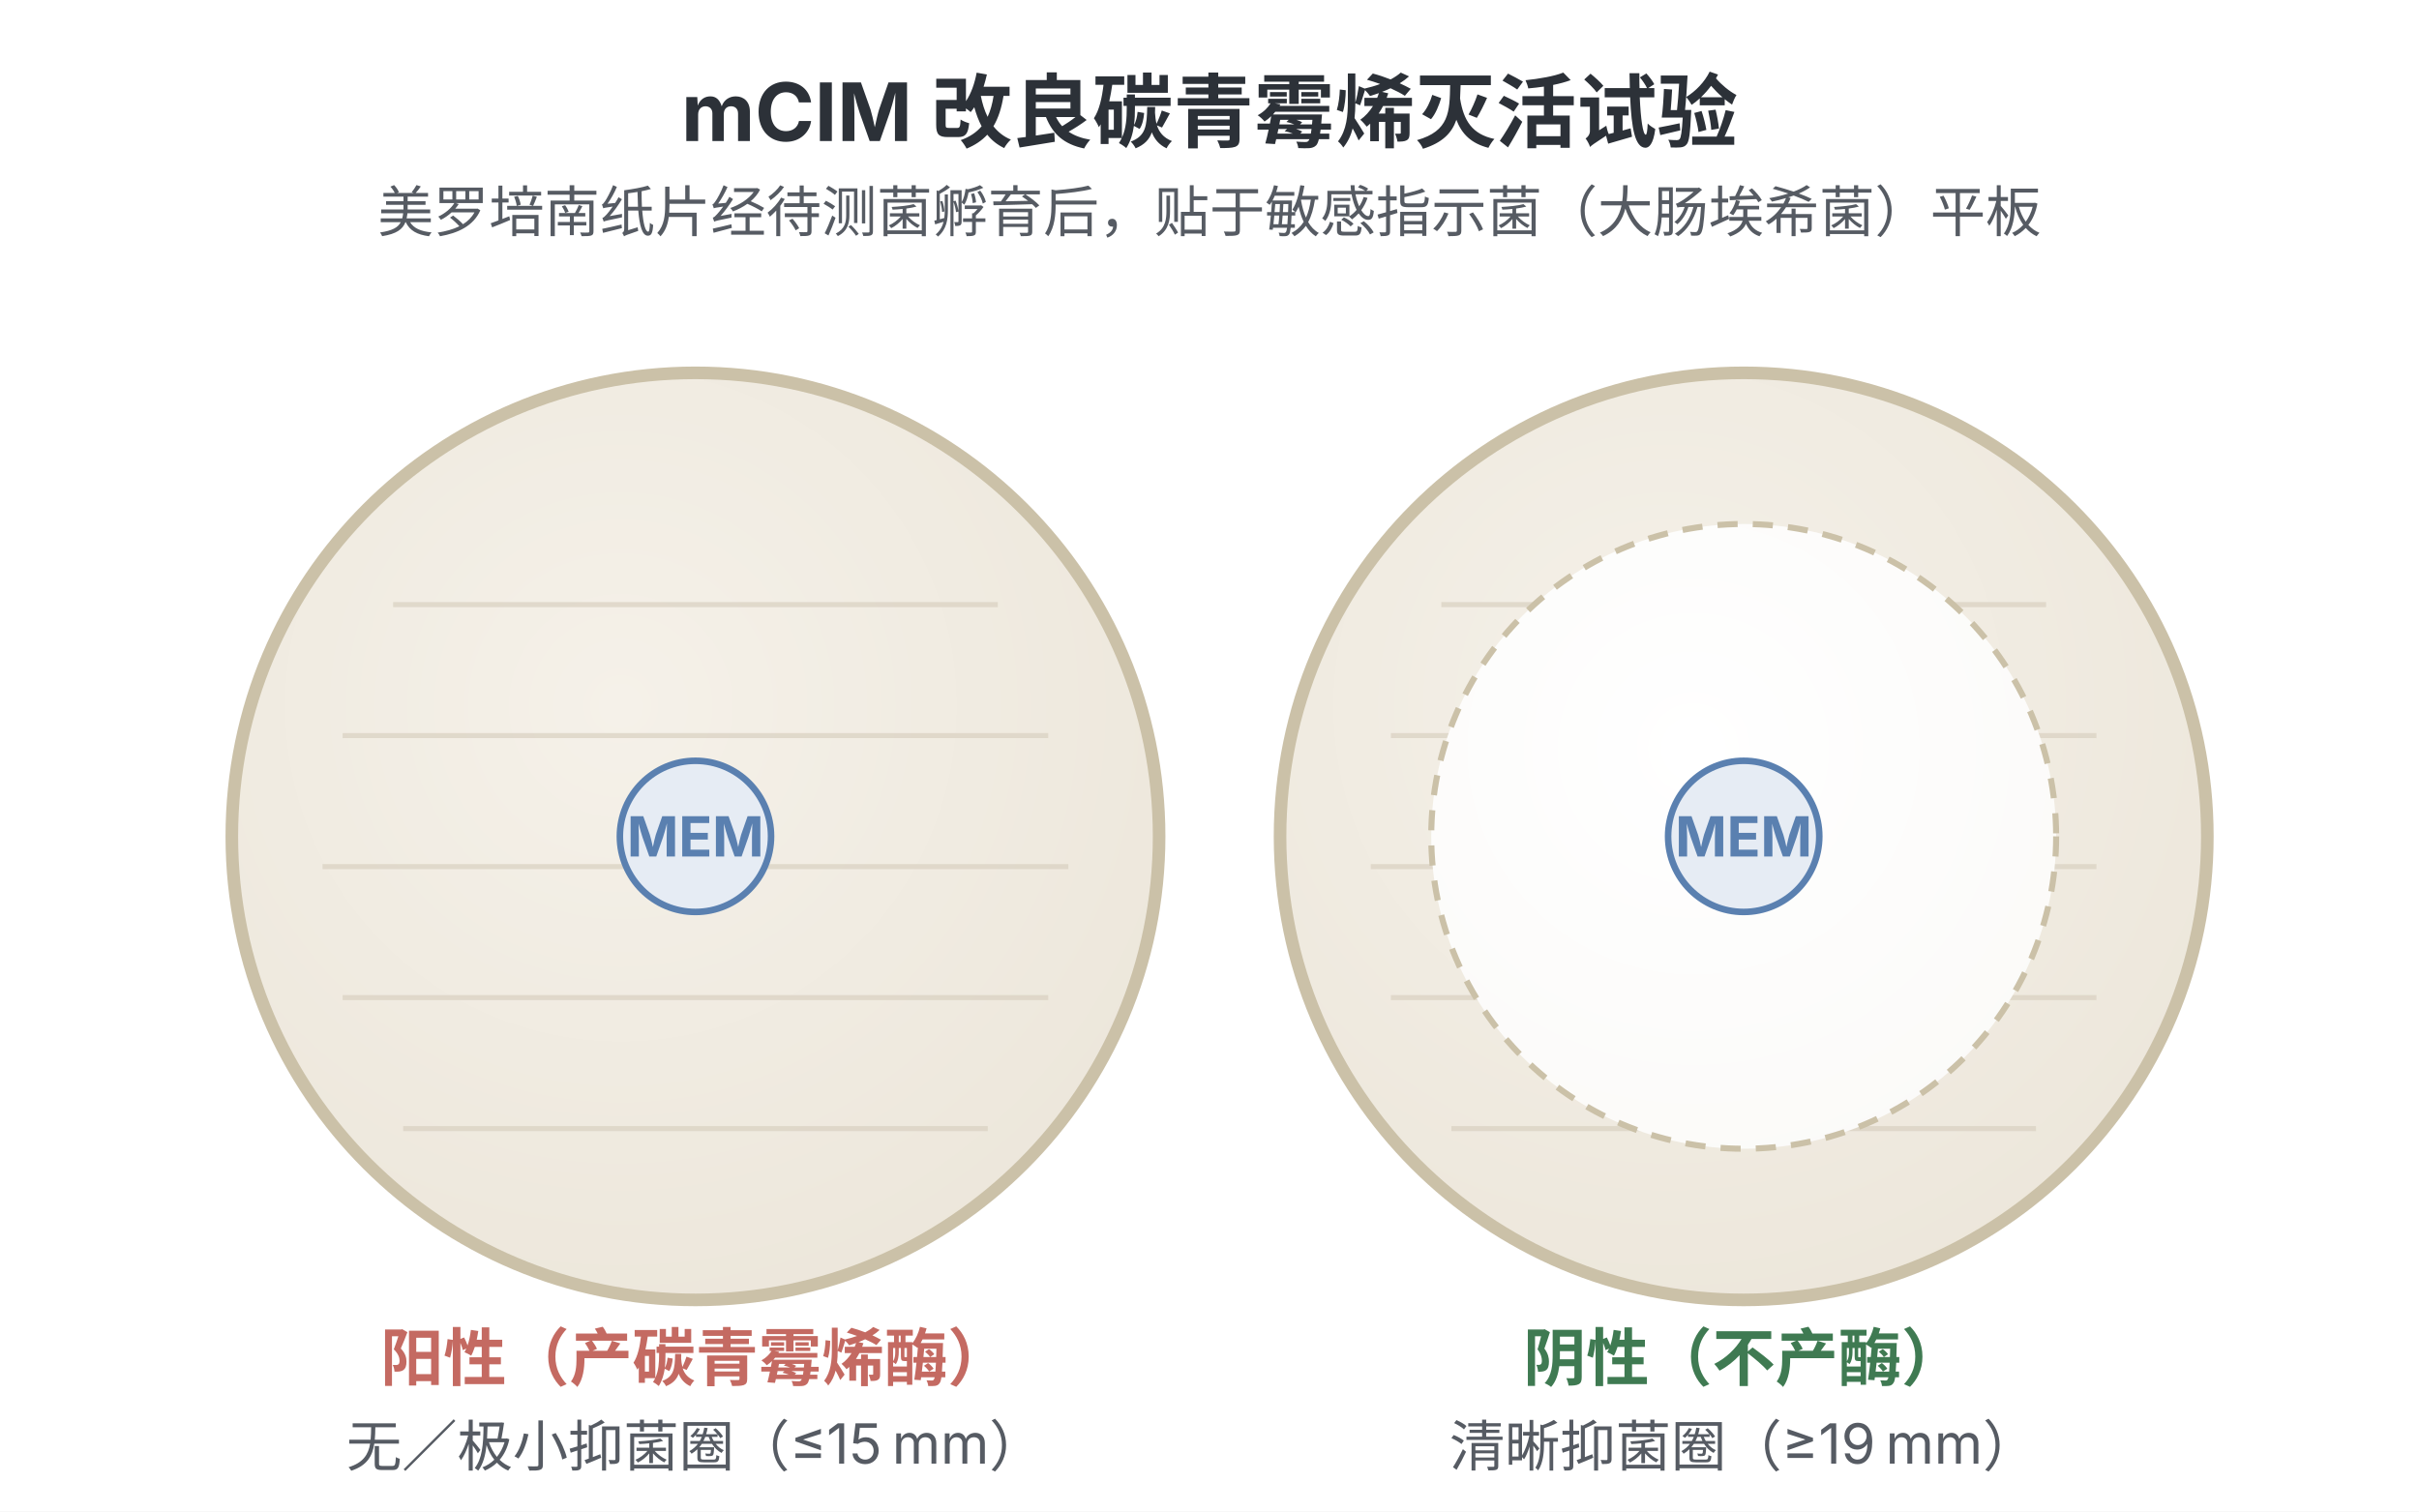
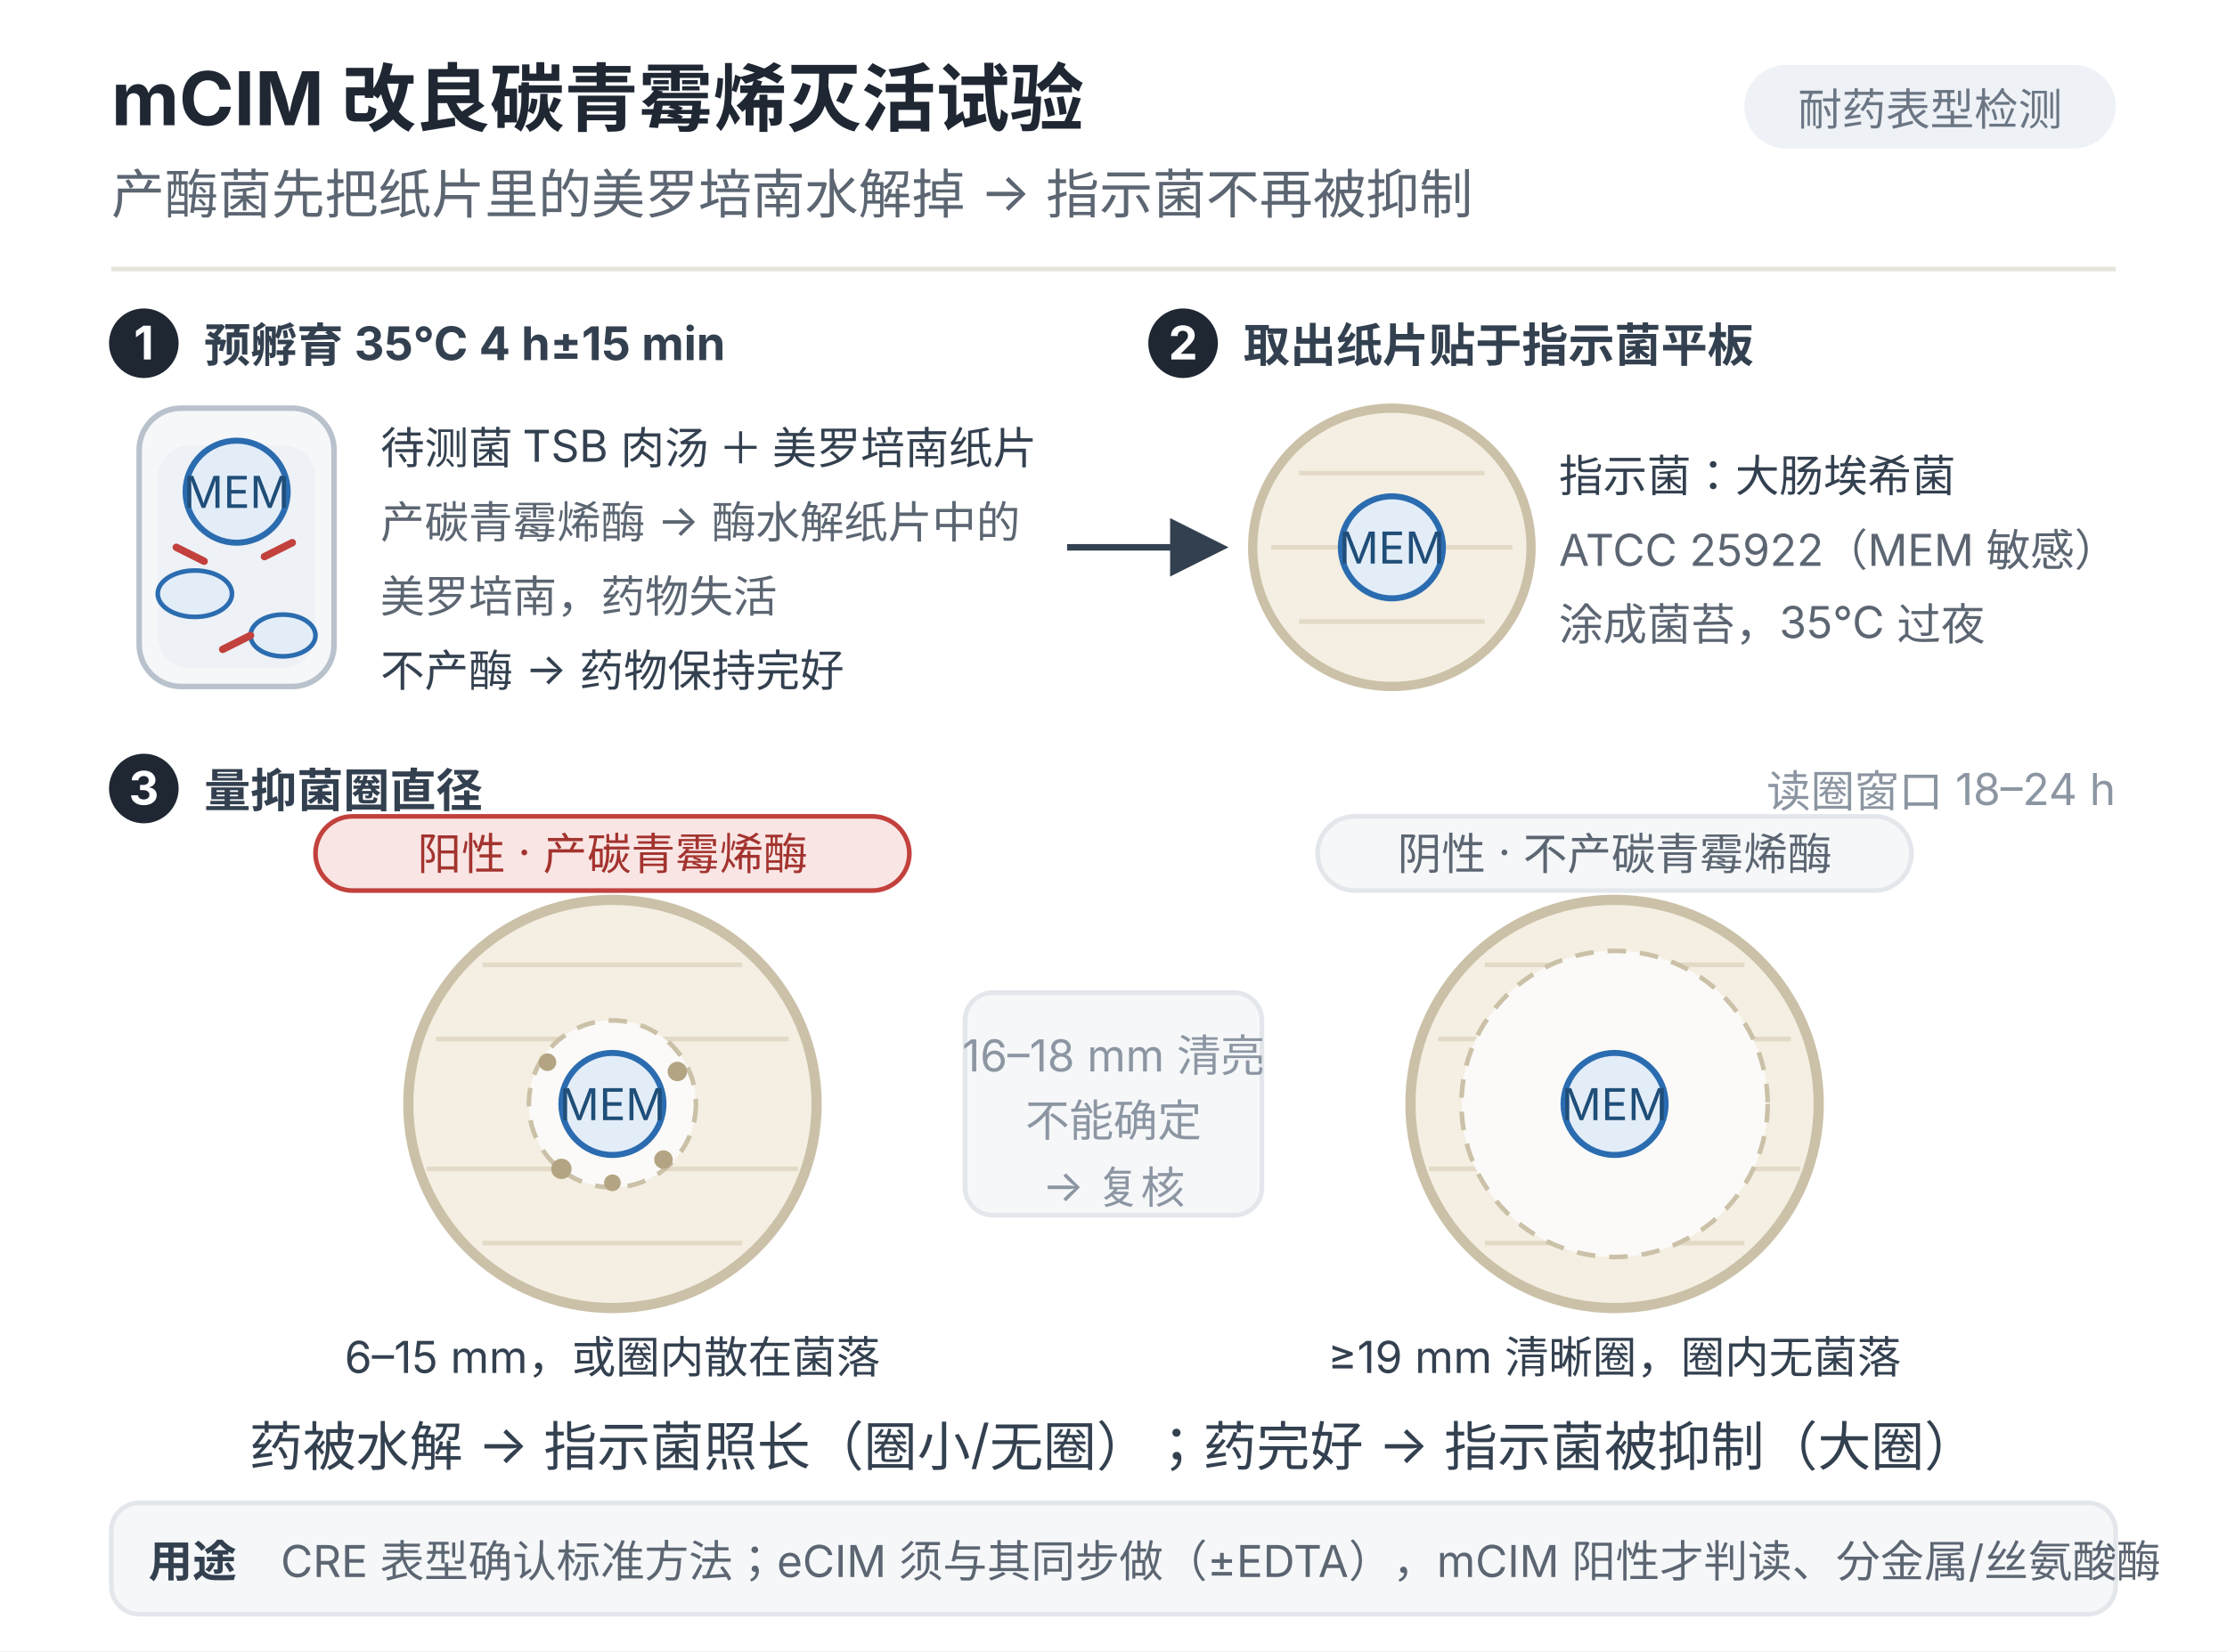
- <svg xmlns="http://www.w3.org/2000/svg" role="img" viewBox="0 0 480 300" font-family="-apple-system,'PingFang SC','Microsoft YaHei',sans-serif">
+ <svg xmlns="http://www.w3.org/2000/svg" role="img" viewBox="0 0 480 356" font-family="-apple-system,'PingFang SC','Microsoft YaHei',sans-serif">
  <defs>
-     <radialGradient id="plateLawn" cx="42%" cy="36%" r="72%">
-       <stop offset="0%" stop-color="#f5f1e9" />
-       <stop offset="100%" stop-color="#ece6da" />
-     </radialGradient>
-     <radialGradient id="plateClear" cx="42%" cy="36%" r="72%">
-       <stop offset="0%" stop-color="#ffffff" />
-       <stop offset="100%" stop-color="#fbfaf8" />
-     </radialGradient>
+     <marker id="arr" markerWidth="9" markerHeight="9" refX="7" refY="4.5" orient="auto">
+       <path d="M0,0 L9,4.5 L0,9 z" fill="#33404f" />
+     </marker>
  </defs>
-   <rect width="480" height="300" fill="#ffffff" />
-   <text x="240" y="28" text-anchor="middle" font-size="16" font-weight="700" fill="#2c3138">mCIM 改良碳青霉烯灭活试验</text>
-   <text x="240" y="46" text-anchor="middle" font-size="11" fill="#565b63">美罗培南纸片经待测菌孵育后，贴于敏感指示菌（大肠埃希菌）平板</text>
-   <circle cx="138" cy="166" r="92" fill="url(#plateLawn)" stroke="#cbc1a8" stroke-width="2.5" />
-   <g stroke="#d8d0c0" stroke-width="1" opacity="0.7">
-     <line x1="78" y1="120" x2="198" y2="120" />
-     <line x1="68" y1="146" x2="208" y2="146" />
-     <line x1="64" y1="172" x2="212" y2="172" />
-     <line x1="68" y1="198" x2="208" y2="198" />
-     <line x1="80" y1="224" x2="196" y2="224" />
+   <rect width="480" height="356" fill="#ffffff" />
+   <text x="24" y="27" font-size="16" font-weight="700" fill="#1f2733">mCIM 改良碳青霉烯灭活试验</text>
+   <rect x="376" y="14" width="80" height="18" rx="9" fill="#eef1f5" />
+   <text x="416" y="27" text-anchor="middle" font-size="9.5" fill="#6b7684">耐药表型检测</text>
+   <text x="24" y="46" font-size="11.5" fill="#5c6672">产酶菌先把纸片里的美罗培南水解掉 → 指示菌不再被抑制</text>
+   <line x1="24" y1="58" x2="456" y2="58" stroke="#e7e4dd" />
+   <circle cx="31" cy="74" r="7.5" fill="#1f2733" />
+   <text x="31" y="77.5" text-anchor="middle" font-size="10" font-weight="700" fill="#ffffff">1</text>
+   <text x="44" y="78" font-size="10" font-weight="700" fill="#33404f">预孵育 35℃ 4 h±15 min</text>
+   <rect x="30" y="88" width="42" height="60" rx="9" fill="#f5f7f9" stroke="#b9c2cc" stroke-width="1.2" />
+   <rect x="34" y="96" width="34" height="48" rx="7" fill="#eef1f5" />
+   <circle cx="51" cy="106" r="11" fill="#e3edf8" stroke="#2b6cb0" stroke-width="1.3" />
+   <text x="51" y="109.5" text-anchor="middle" font-size="9.5" fill="#1f4e79">MEM</text>
+   <ellipse cx="42" cy="128" rx="8" ry="5" fill="#e3edf8" stroke="#2b6cb0" stroke-width="1" />
+   <ellipse cx="61" cy="137" rx="7" ry="4.5" fill="#e3edf8" stroke="#2b6cb0" stroke-width="1" />
+   <g stroke="#c2413d" stroke-width="1.6" stroke-linecap="round">
+     <line x1="38" y1="118" x2="44" y2="121" />
+     <line x1="57" y1="120" x2="63" y2="117" />
+     <line x1="48" y1="140" x2="54" y2="137" />
  </g>
-   <circle cx="138" cy="166" r="15" fill="#e6ecf4" stroke="#5a80b0" stroke-width="1.3" />
-   <text x="138" y="170" text-anchor="middle" font-size="11" font-weight="700" fill="#5a80b0">MEM</text>
-   <text x="138" y="274" text-anchor="middle" font-size="12.5" font-weight="700" fill="#c46a62">阳性（产碳青霉烯酶）</text>
-   <text x="138" y="291" text-anchor="middle" font-size="11" fill="#565b63">无／极小抑菌圈（≤15 mm）</text>
-   <circle cx="346" cy="166" r="92" fill="url(#plateLawn)" stroke="#cbc1a8" stroke-width="2.5" />
-   <g stroke="#d8d0c0" stroke-width="1" opacity="0.7">
-     <line x1="286" y1="120" x2="406" y2="120" />
-     <line x1="276" y1="146" x2="416" y2="146" />
-     <line x1="272" y1="172" x2="416" y2="172" />
-     <line x1="276" y1="198" x2="416" y2="198" />
-     <line x1="288" y1="224" x2="404" y2="224" />
+   <text x="82" y="100" font-size="9.5" fill="#33404f">待测菌 TSB 肉汤 ＋ 美罗培南纸片</text>
+   <text x="82" y="116" font-size="9.5" fill="#5c6672">产碳青霉烯酶 → 酶水解纸片中的</text>
+   <text x="82" y="132" font-size="9.5" fill="#5c6672">美罗培南，药物失活</text>
+   <text x="82" y="148" font-size="9.5" fill="#33404f">不产酶 → 药物保持完好</text>
+   <line x1="230" y1="118" x2="262" y2="118" stroke="#33404f" stroke-width="1.4" marker-end="url(#arr)" />
+   <circle cx="255" cy="74" r="7.5" fill="#1f2733" />
+   <text x="255" y="77.5" text-anchor="middle" font-size="10" font-weight="700" fill="#ffffff">2</text>
+   <text x="268" y="78" font-size="10" font-weight="700" fill="#33404f">取出纸片贴于指示菌平板</text>
+   <circle cx="300" cy="118" r="30" fill="#f4efe2" stroke="#cbc1a8" stroke-width="2" />
+   <g stroke="#ddd4c0" stroke-width="1" opacity="0.8">
+     <line x1="280" y1="102" x2="320" y2="102" />
+     <line x1="274" y1="118" x2="326" y2="118" />
+     <line x1="280" y1="134" x2="320" y2="134" />
  </g>
-   <circle cx="346" cy="166" r="62" fill="url(#plateClear)" stroke="#cbc1a8" stroke-width="1.2" stroke-dasharray="4 3" />
-   <circle cx="346" cy="166" r="15" fill="#e6ecf4" stroke="#5a80b0" stroke-width="1.3" />
-   <text x="346" y="170" text-anchor="middle" font-size="11" font-weight="700" fill="#5a80b0">MEM</text>
-   <text x="346" y="274" text-anchor="middle" font-size="12.5" font-weight="700" fill="#3f7a52">阴性（不产酶）</text>
-   <text x="346" y="291" text-anchor="middle" font-size="11" fill="#565b63">清晰抑菌圈（≥19 mm）</text>
+   <circle cx="300" cy="118" r="11" fill="#e3edf8" stroke="#2b6cb0" stroke-width="1.3" />
+   <text x="300" y="121.5" text-anchor="middle" font-size="9.5" fill="#1f4e79">MEM</text>
+   <text x="336" y="106" font-size="9.5" fill="#33404f">指示菌：大肠埃希菌</text>
+   <text x="336" y="122" font-size="9.5" fill="#5c6672">ATCC 25922（MEM 敏感）</text>
+   <text x="336" y="138" font-size="9.5" fill="#5c6672">涂成菌苔，35℃ 过夜</text>
+   <circle cx="31" cy="170" r="7.5" fill="#1f2733" />
+   <text x="31" y="173.5" text-anchor="middle" font-size="10" font-weight="700" fill="#ffffff">3</text>
+   <text x="44" y="174" font-size="10" font-weight="700" fill="#33404f">量抑菌圈直径</text>
+   <text x="456" y="174" text-anchor="end" font-size="9.5" fill="#8c96a2">读圈窗口 18–24 h</text>
+   <rect x="68" y="176" width="128" height="16" rx="8" fill="#f9e6e4" stroke="#c2413d" />
+   <text x="132" y="187.5" text-anchor="middle" font-size="9.5" fill="#a3332f">阳性 · 产碳青霉烯酶</text>
+   <circle cx="132" cy="238" r="44" fill="#f4efe2" stroke="#cbc1a8" stroke-width="2.2" />
+   <g stroke="#ddd4c0" stroke-width="1" opacity="0.8">
+     <line x1="104" y1="208" x2="160" y2="208" />
+     <line x1="94" y1="224" x2="170" y2="224" />
+     <line x1="92" y1="252" x2="172" y2="252" />
+     <line x1="104" y1="268" x2="160" y2="268" />
+   </g>
+   <circle cx="132" cy="238" r="18" fill="#fbfaf8" stroke="#cbc1a8" stroke-width="1" stroke-dasharray="4 3" />
+   <g fill="#b3a583">
+     <circle cx="121" cy="252" r="2.2" />
+     <circle cx="143" cy="250" r="2" />
+     <circle cx="146" cy="231" r="2.1" />
+     <circle cx="118" cy="229" r="1.9" />
+     <circle cx="132" cy="255" r="1.8" />
+   </g>
+   <circle cx="132" cy="238" r="11" fill="#e3edf8" stroke="#2b6cb0" stroke-width="1.3" />
+   <text x="132" y="241.5" text-anchor="middle" font-size="9.5" fill="#1f4e79">MEM</text>
+   <text x="132" y="296" text-anchor="middle" font-size="9.5" fill="#33404f">6–15 mm，或圈内散在菌落</text>
+   <rect x="208" y="214" width="64" height="48" rx="6" fill="#f5f7f9" stroke="#e3e7ec" />
+   <text x="240" y="231" text-anchor="middle" font-size="9.5" fill="#8c96a2">16–18 mm 清亮</text>
+   <text x="240" y="245" text-anchor="middle" font-size="9.5" fill="#8c96a2">不能确定</text>
+   <text x="240" y="259" text-anchor="middle" font-size="9.5" fill="#8c96a2">→ 复核</text>
+   <rect x="284" y="176" width="128" height="16" rx="8" fill="#f5f7f9" stroke="#e3e7ec" />
+   <text x="348" y="187.5" text-anchor="middle" font-size="9.5" fill="#5c6672">阴性 · 不产碳青霉烯酶</text>
+   <circle cx="348" cy="238" r="44" fill="#f4efe2" stroke="#cbc1a8" stroke-width="2.2" />
+   <g stroke="#ddd4c0" stroke-width="1" opacity="0.8">
+     <line x1="320" y1="208" x2="376" y2="208" />
+     <line x1="310" y1="224" x2="386" y2="224" />
+     <line x1="308" y1="252" x2="388" y2="252" />
+     <line x1="320" y1="268" x2="376" y2="268" />
+   </g>
+   <circle cx="348" cy="238" r="33" fill="#fbfaf8" stroke="#cbc1a8" stroke-width="1" stroke-dasharray="4 3" />
+   <circle cx="348" cy="238" r="11" fill="#e3edf8" stroke="#2b6cb0" stroke-width="1.3" />
+   <text x="348" y="241.5" text-anchor="middle" font-size="9.5" fill="#1f4e79">MEM</text>
+   <text x="348" y="296" text-anchor="middle" font-size="9.5" fill="#33404f">≥19 mm 清晰圈，圈内无菌落</text>
+   <text x="240" y="316" text-anchor="middle" font-size="11.5" fill="#33404f">药被水解 → 指示菌照长（圈小/无圈）；药完好 → 指示菌被抑制（大圈）</text>
+   <rect x="24" y="324" width="432" height="24" rx="6" fill="#f5f7f9" stroke="#e3e7ec" />
+   <text x="32" y="340" font-size="9.5" fill="#5c6672">
+     <tspan font-weight="700" fill="#33404f">用途</tspan>　CRE 表型确认标准方法；eCIM 须与其同步做（±EDTA），mCIM 阳性才判读、分金属/丝氨酸酶</text>
</svg>
